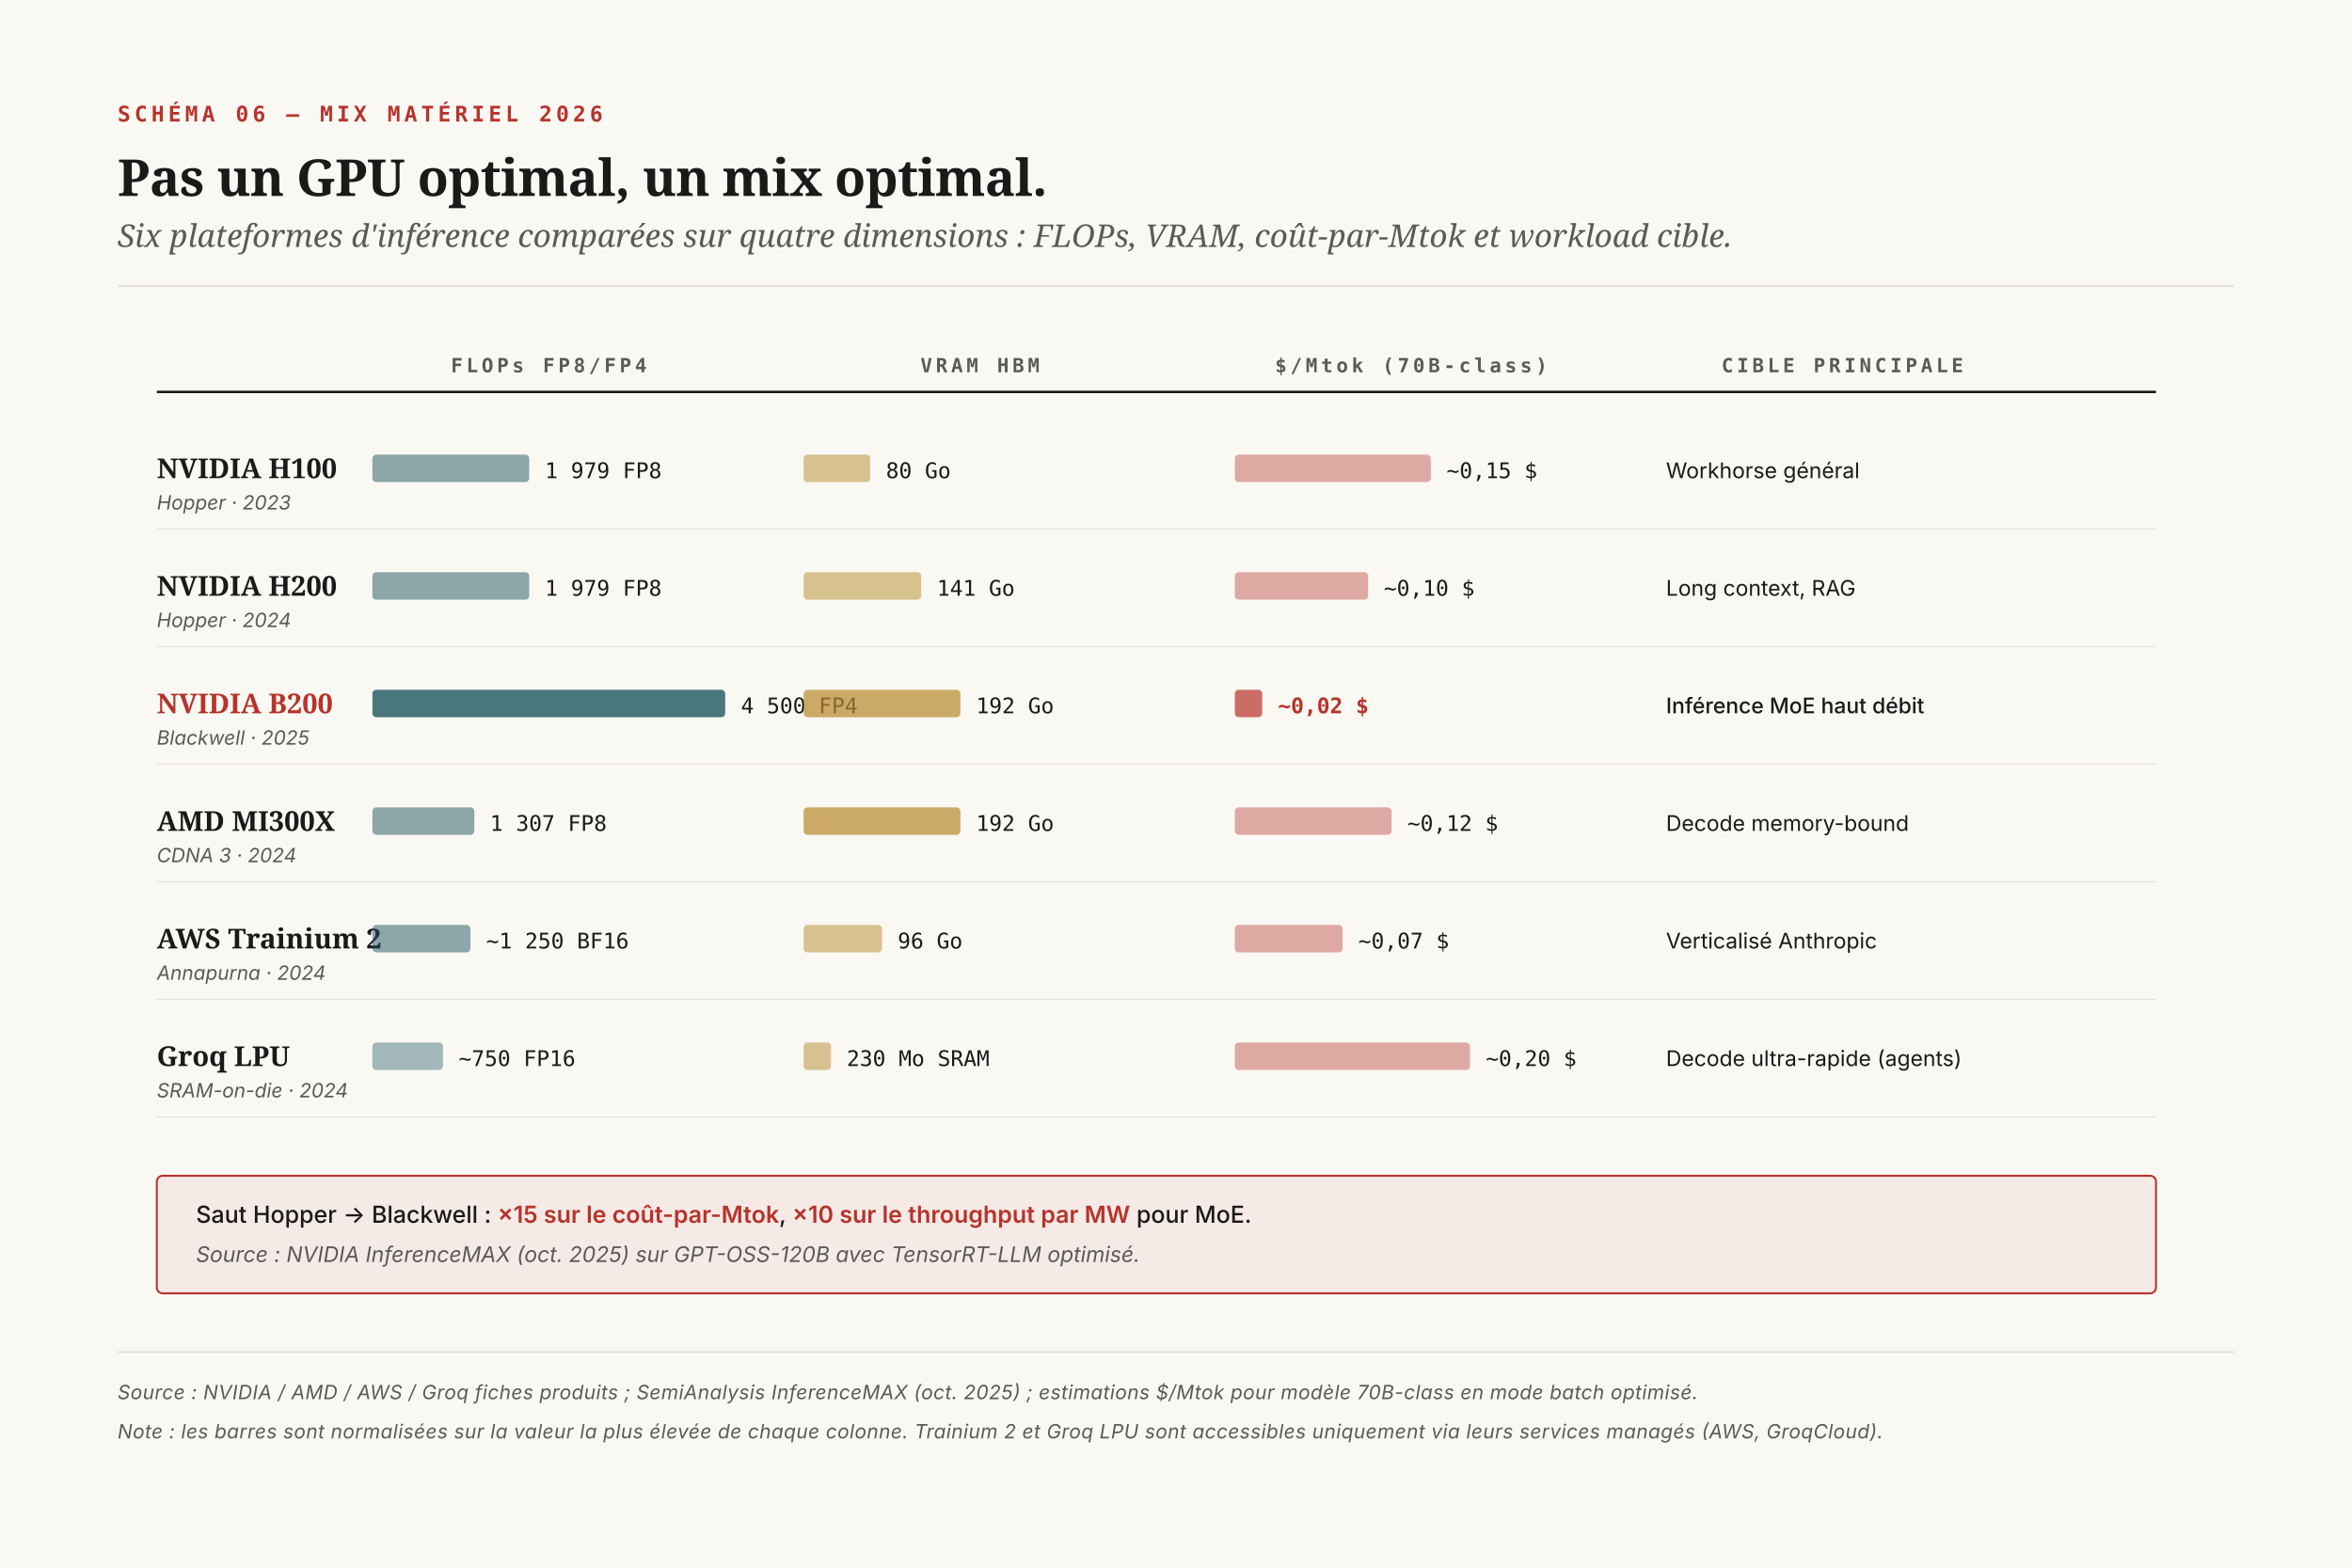
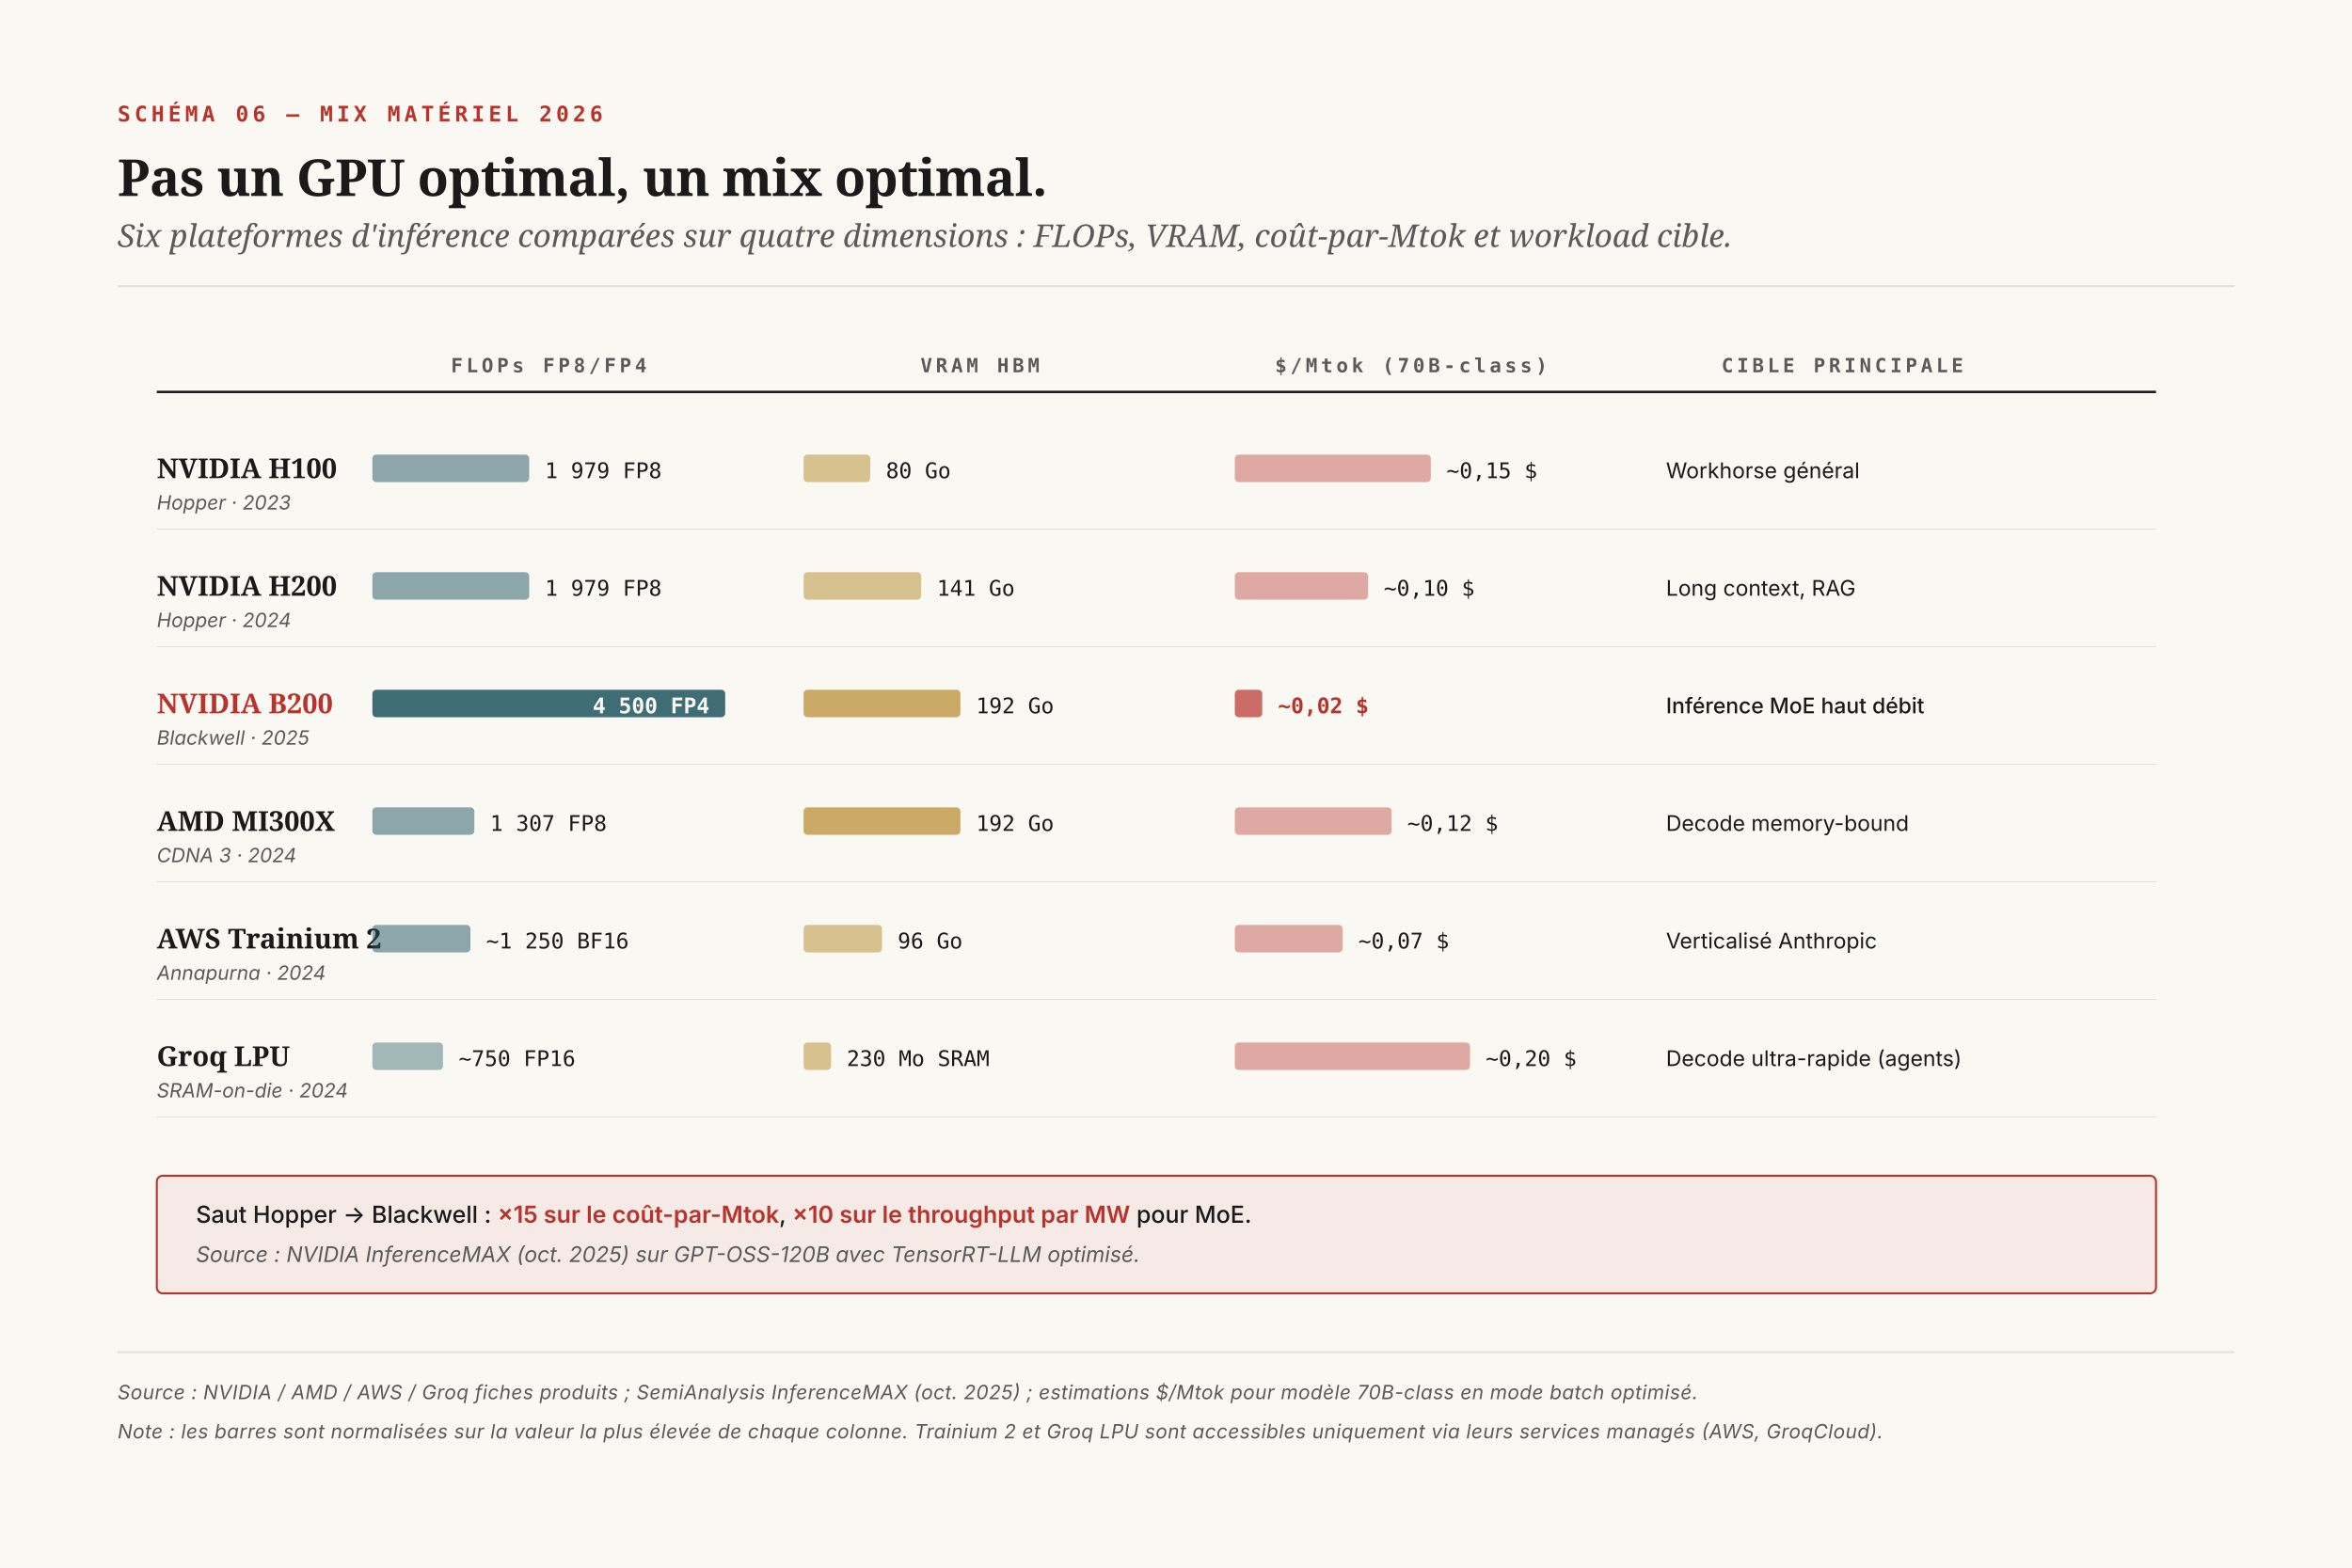
<svg xmlns="http://www.w3.org/2000/svg" viewBox="0 0 1200 800" role="img" aria-labelledby="t06">
  <defs>
    <style>
  .display { font-family: 'Spectral', 'Playfair Display', Georgia, serif; }
  .body    { font-family: 'Inter', 'Helvetica Neue', system-ui, sans-serif; }
  .mono    { font-family: 'JetBrains Mono', 'IBM Plex Mono', monospace; }
  .interactive { cursor: pointer; }
</style>
  </defs>
  <rect width="1200" height="800" fill="#FAF8F3" />
  <text x="60" y="62" class="mono" font-size="11" font-weight="600" letter-spacing="0.18em" fill="#B7332C">SCHÉMA 06 — MIX MATÉRIEL 2026</text>
  <text x="60" y="100" class="display" font-size="26" font-weight="600" fill="#1A1A1A" letter-spacing="-0.01em">Pas un GPU optimal, un mix optimal.</text>
  <text x="60" y="126" class="display" font-size="16" font-style="italic" fill="#5A5A5A">Six plateformes d'inférence comparées sur quatre dimensions : FLOPs, VRAM, coût-par-Mtok et workload cible.</text>
  <line x1="60" y1="146" x2="1140" y2="146" stroke="#E5E1D8" stroke-width="1" />
  <g class="mono" font-size="10" font-weight="600" letter-spacing="0.18em" fill="#5A5A5A" text-anchor="middle">
    <text x="280" y="190">FLOPs FP8/FP4</text>
    <text x="500" y="190">VRAM HBM</text>
    <text x="720" y="190">$/Mtok (70B-class)</text>
    <text x="940" y="190">CIBLE PRINCIPALE</text>
  </g>
  <line x1="80" y1="200" x2="1100" y2="200" stroke="#1A1A1A" stroke-width="1.25" />
  <g class="interactive" data-card="hw-h100" tabindex="0" role="button" aria-label="NVIDIA H100">
    <text x="80" y="244" class="display" font-size="14" font-weight="600" fill="#1A1A1A">NVIDIA H100</text>
    <text x="80" y="260" class="body" font-size="10" font-style="italic" fill="#5A5A5A">Hopper · 2023</text>
    <rect x="190" y="232" width="80" height="14" rx="2" fill="#1F5560" fill-opacity="0.5" />
    <text x="278" y="244" class="mono" font-size="11" fill="#1A1A1A">1 979 FP8</text>
    <rect x="410" y="232" width="34" height="14" rx="2" fill="#B58A2C" fill-opacity="0.5" />
    <text x="452" y="244" class="mono" font-size="11" fill="#1A1A1A">80 Go</text>
    <rect x="630" y="232" width="100" height="14" rx="2" fill="#B7332C" fill-opacity="0.40" />
    <text x="738" y="244" class="mono" font-size="11" fill="#1A1A1A">~0,15 $</text>
    <text x="850" y="244" class="body" font-size="11" fill="#1A1A1A">Workhorse général</text>
  </g>
  <g class="interactive" data-card="hw-h200" tabindex="0" role="button" aria-label="NVIDIA H200">
    <text x="80" y="304" class="display" font-size="14" font-weight="600" fill="#1A1A1A">NVIDIA H200</text>
    <text x="80" y="320" class="body" font-size="10" font-style="italic" fill="#5A5A5A">Hopper · 2024</text>
    <rect x="190" y="292" width="80" height="14" rx="2" fill="#1F5560" fill-opacity="0.5" />
    <text x="278" y="304" class="mono" font-size="11" fill="#1A1A1A">1 979 FP8</text>
    <rect x="410" y="292" width="60" height="14" rx="2" fill="#B58A2C" fill-opacity="0.5" />
    <text x="478" y="304" class="mono" font-size="11" fill="#1A1A1A">141 Go</text>
    <rect x="630" y="292" width="68" height="14" rx="2" fill="#B7332C" fill-opacity="0.40" />
    <text x="706" y="304" class="mono" font-size="11" fill="#1A1A1A">~0,10 $</text>
    <text x="850" y="304" class="body" font-size="11" fill="#1A1A1A">Long context, RAG</text>
  </g>
  <g class="interactive" data-card="hw-b200" tabindex="0" role="button" aria-label="NVIDIA B200 Blackwell">
    <text x="80" y="364" class="display" font-size="14" font-weight="600" fill="#B7332C">NVIDIA B200</text>
    <text x="80" y="380" class="body" font-size="10" font-style="italic" fill="#5A5A5A">Blackwell · 2025</text>
-     <rect x="190" y="352" width="180" height="14" rx="2" fill="#1F5560" fill-opacity="0.8" />
-     <text x="378" y="364" class="mono" font-size="11" font-weight="500" fill="#1A1A1A">4 500 FP4</text>
+     <rect x="190" y="352" width="180" height="14" rx="2" fill="#1F5560" fill-opacity="0.85" />
+     <text x="362" y="364" class="mono" font-size="11" font-weight="700" fill="#FAF8F3" text-anchor="end">4 500 FP4</text>
    <rect x="410" y="352" width="80" height="14" rx="2" fill="#B58A2C" fill-opacity="0.7" />
    <text x="498" y="364" class="mono" font-size="11" font-weight="500" fill="#1A1A1A">192 Go</text>
    <rect x="630" y="352" width="14" height="14" rx="2" fill="#B7332C" fill-opacity="0.7" />
    <text x="652" y="364" class="mono" font-size="11" font-weight="600" fill="#B7332C">~0,02 $</text>
    <text x="850" y="364" class="body" font-size="11" font-weight="500" fill="#1A1A1A">Inférence MoE haut débit</text>
  </g>
  <g class="interactive" data-card="hw-mi300x" tabindex="0" role="button" aria-label="AMD MI300X">
    <text x="80" y="424" class="display" font-size="14" font-weight="600" fill="#1A1A1A">AMD MI300X</text>
    <text x="80" y="440" class="body" font-size="10" font-style="italic" fill="#5A5A5A">CDNA 3 · 2024</text>
    <rect x="190" y="412" width="52" height="14" rx="2" fill="#1F5560" fill-opacity="0.5" />
    <text x="250" y="424" class="mono" font-size="11" fill="#1A1A1A">1 307 FP8</text>
    <rect x="410" y="412" width="80" height="14" rx="2" fill="#B58A2C" fill-opacity="0.7" />
    <text x="498" y="424" class="mono" font-size="11" font-weight="500" fill="#1A1A1A">192 Go</text>
    <rect x="630" y="412" width="80" height="14" rx="2" fill="#B7332C" fill-opacity="0.40" />
    <text x="718" y="424" class="mono" font-size="11" fill="#1A1A1A">~0,12 $</text>
    <text x="850" y="424" class="body" font-size="11" fill="#1A1A1A">Decode memory-bound</text>
  </g>
  <g class="interactive" data-card="hw-trainium2" tabindex="0" role="button" aria-label="AWS Trainium 2">
    <text x="80" y="484" class="display" font-size="14" font-weight="600" fill="#1A1A1A">AWS Trainium 2</text>
    <text x="80" y="500" class="body" font-size="10" font-style="italic" fill="#5A5A5A">Annapurna · 2024</text>
    <rect x="190" y="472" width="50" height="14" rx="2" fill="#1F5560" fill-opacity="0.5" />
    <text x="248" y="484" class="mono" font-size="11" fill="#1A1A1A">~1 250 BF16</text>
    <rect x="410" y="472" width="40" height="14" rx="2" fill="#B58A2C" fill-opacity="0.5" />
    <text x="458" y="484" class="mono" font-size="11" fill="#1A1A1A">96 Go</text>
    <rect x="630" y="472" width="55" height="14" rx="2" fill="#B7332C" fill-opacity="0.40" />
    <text x="693" y="484" class="mono" font-size="11" fill="#1A1A1A">~0,07 $</text>
    <text x="850" y="484" class="body" font-size="11" fill="#1A1A1A">Verticalisé Anthropic</text>
  </g>
  <g class="interactive" data-card="hw-groq" tabindex="0" role="button" aria-label="Groq LPU">
    <text x="80" y="544" class="display" font-size="14" font-weight="600" fill="#1A1A1A">Groq LPU</text>
    <text x="80" y="560" class="body" font-size="10" font-style="italic" fill="#5A5A5A">SRAM-on-die · 2024</text>
    <rect x="190" y="532" width="36" height="14" rx="2" fill="#1F5560" fill-opacity="0.4" />
    <text x="234" y="544" class="mono" font-size="11" fill="#1A1A1A">~750 FP16</text>
    <rect x="410" y="532" width="14" height="14" rx="2" fill="#B58A2C" fill-opacity="0.5" />
    <text x="432" y="544" class="mono" font-size="11" fill="#1A1A1A">230 Mo SRAM</text>
    <rect x="630" y="532" width="120" height="14" rx="2" fill="#B7332C" fill-opacity="0.40" />
    <text x="758" y="544" class="mono" font-size="11" fill="#1A1A1A">~0,20 $</text>
    <text x="850" y="544" class="body" font-size="11" fill="#1A1A1A">Decode ultra-rapide (agents)</text>
  </g>
  <g stroke="#E5E1D8" stroke-width="0.5">
    <line x1="80" y1="270" x2="1100" y2="270" />
    <line x1="80" y1="330" x2="1100" y2="330" />
    <line x1="80" y1="390" x2="1100" y2="390" />
    <line x1="80" y1="450" x2="1100" y2="450" />
    <line x1="80" y1="510" x2="1100" y2="510" />
    <line x1="80" y1="570" x2="1100" y2="570" />
  </g>
  <g class="interactive" data-card="annotation-blackwell-leap" tabindex="0" role="button" aria-label="Saut Hopper → Blackwell">
    <rect x="80" y="600" width="1020" height="60" rx="3" fill="#B7332C" fill-opacity="0.07" stroke="#B7332C" stroke-width="1" />
    <text x="100" y="624" class="body" font-size="12" font-weight="500" fill="#1A1A1A">Saut Hopper → Blackwell : <tspan font-weight="600" fill="#B7332C">×15 sur le coût-par-Mtok</tspan>, <tspan font-weight="600" fill="#B7332C">×10 sur le throughput par MW</tspan> pour MoE.</text>
    <text x="100" y="644" class="body" font-size="11" fill="#5A5A5A" font-style="italic">Source : NVIDIA InferenceMAX (oct. 2025) sur GPT-OSS-120B avec TensorRT-LLM optimisé.</text>
  </g>
  <line x1="60" y1="690" x2="1140" y2="690" stroke="#E5E1D8" stroke-width="1" />
  <text x="60" y="714" class="body" font-size="10" font-style="italic" fill="#5A5A5A" letter-spacing="0.02em">Source : NVIDIA / AMD / AWS / Groq fiches produits ; SemiAnalysis InferenceMAX (oct. 2025) ; estimations $/Mtok pour modèle 70B-class en mode batch optimisé.</text>
  <text x="60" y="734" class="body" font-size="10" font-style="italic" fill="#5A5A5A" letter-spacing="0.02em">Note : les barres sont normalisées sur la valeur la plus élevée de chaque colonne. Trainium 2 et Groq LPU sont accessibles uniquement via leurs services managés (AWS, GroqCloud).</text>
</svg>
